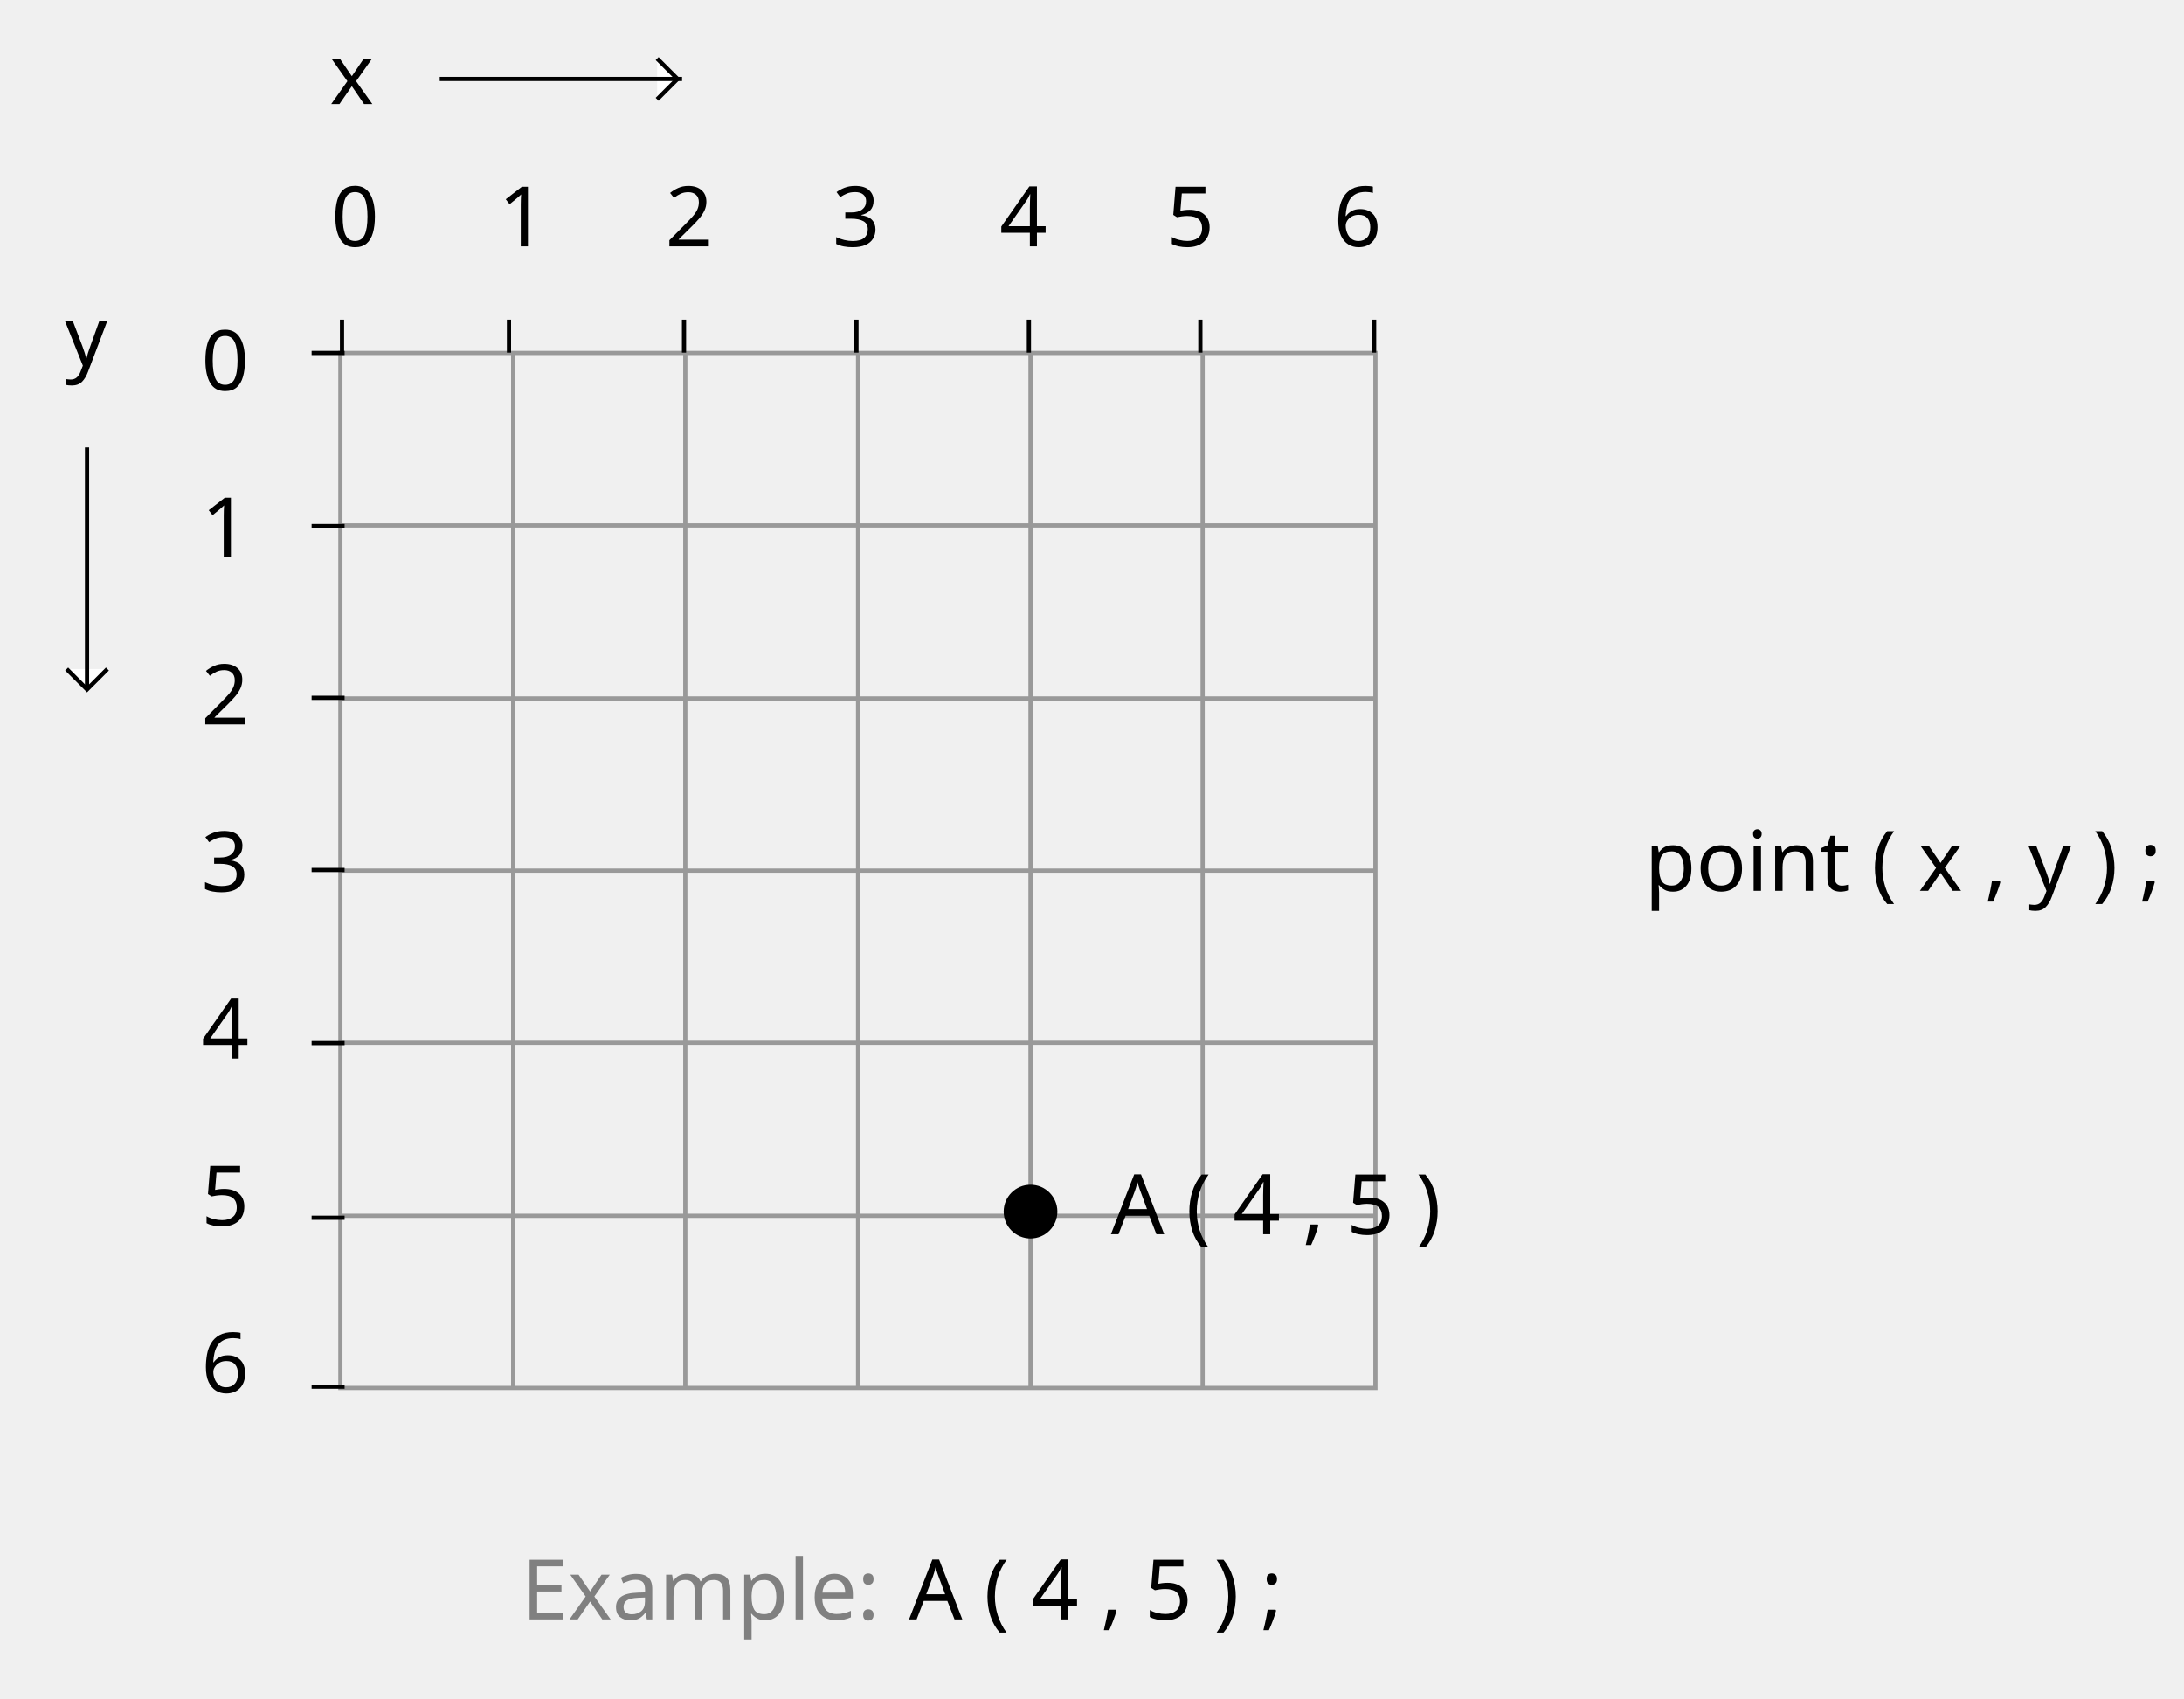
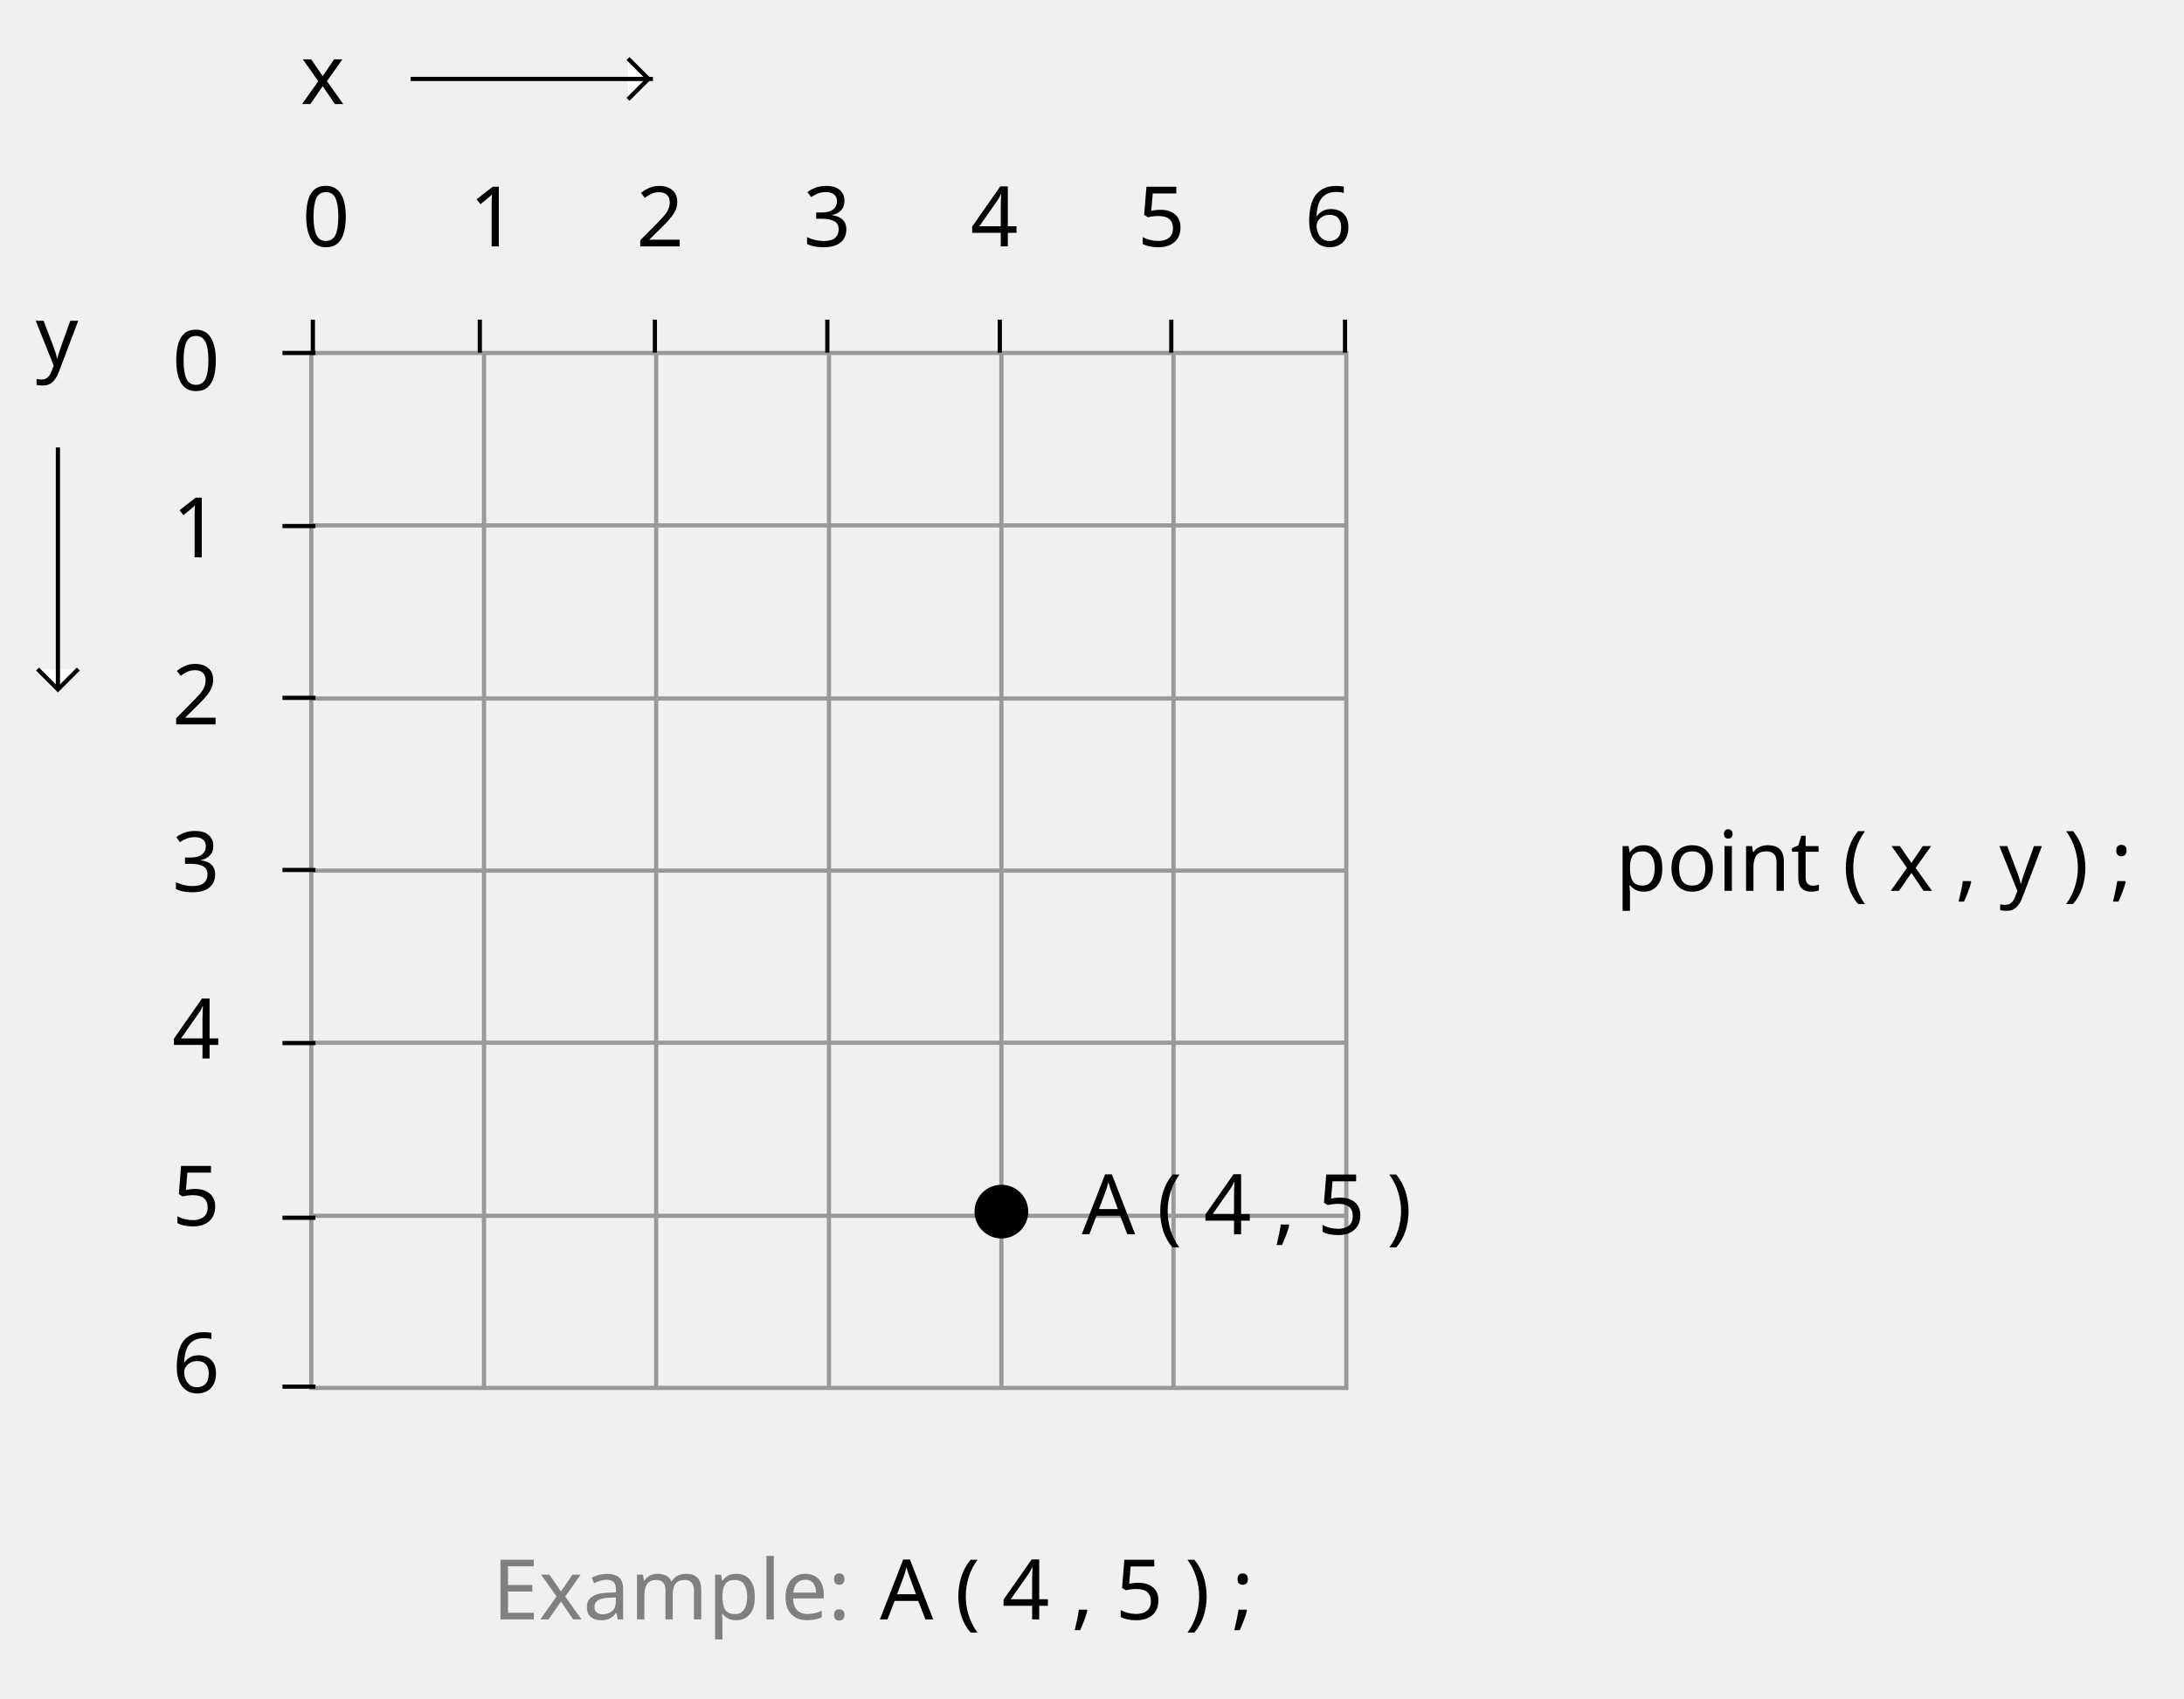
<svg xmlns="http://www.w3.org/2000/svg" version="1.1" id="Layer_1" x="0px" y="0px" viewBox="-50 156 675 525" enable-background="new -50 156 675 525" xml:space="preserve">
  <g>
-     <rect x="55.2" y="265.1" fill="none" stroke="#999999" stroke-width="1.3" width="319.9" height="319.9" />
-     <line fill="none" stroke="#999999" stroke-width="1.3" x1="55.2" y1="531.8" x2="375.1" y2="531.8" />
-     <line fill="none" stroke="#999999" stroke-width="1.3" x1="55.2" y1="478.3" x2="375.1" y2="478.3" />
-     <line fill="none" stroke="#999999" stroke-width="1.3" x1="55.2" y1="425.1" x2="375.1" y2="425.1" />
-     <line fill="none" stroke="#999999" stroke-width="1.3" x1="55.2" y1="371.9" x2="375.1" y2="371.9" />
-     <line fill="none" stroke="#999999" stroke-width="1.3" x1="55.2" y1="318.4" x2="375.1" y2="318.4" />
-     <line fill="none" stroke="#999999" stroke-width="1.3" x1="321.7" y1="265.1" x2="321.7" y2="585" />
-     <line fill="none" stroke="#999999" stroke-width="1.3" x1="268.5" y1="265.1" x2="268.5" y2="585" />
-     <line fill="none" stroke="#999999" stroke-width="1.3" x1="215.2" y1="265.1" x2="215.2" y2="585" />
-     <line fill="none" stroke="#999999" stroke-width="1.3" x1="161.8" y1="265.1" x2="161.8" y2="585" />
-     <line fill="none" stroke="#999999" stroke-width="1.3" x1="108.6" y1="265.1" x2="108.6" y2="585" />
+     <rect x="46.2" y="265.1" fill="none" stroke="#999999" stroke-width="1.3" width="319.9" height="319.9" />
+     <line fill="none" stroke="#999999" stroke-width="1.3" x1="46.2" y1="531.8" x2="366.1" y2="531.8" />
+     <line fill="none" stroke="#999999" stroke-width="1.3" x1="46.2" y1="478.3" x2="366.1" y2="478.3" />
+     <line fill="none" stroke="#999999" stroke-width="1.3" x1="46.2" y1="425.1" x2="366.1" y2="425.1" />
+     <line fill="none" stroke="#999999" stroke-width="1.3" x1="46.2" y1="371.9" x2="366.1" y2="371.9" />
+     <line fill="none" stroke="#999999" stroke-width="1.3" x1="46.2" y1="318.4" x2="366.1" y2="318.4" />
+     <line fill="none" stroke="#999999" stroke-width="1.3" x1="312.7" y1="265.1" x2="312.7" y2="585" />
+     <line fill="none" stroke="#999999" stroke-width="1.3" x1="259.5" y1="265.1" x2="259.5" y2="585" />
+     <line fill="none" stroke="#999999" stroke-width="1.3" x1="206.2" y1="265.1" x2="206.2" y2="585" />
+     <line fill="none" stroke="#999999" stroke-width="1.3" x1="152.8" y1="265.1" x2="152.8" y2="585" />
+     <line fill="none" stroke="#999999" stroke-width="1.3" x1="99.6" y1="265.1" x2="99.6" y2="585" />
  </g>
-   <text transform="matrix(1 0 0 1 51.8931 188.1675)" font-family="'TheSerif-HP5Plain'" font-size="25.819">x</text>
-   <text transform="matrix(1 0 0 1 -29.9878 268.9702)" font-family="'TheSerif-HP5Plain'" font-size="25.819">y</text>
-   <text transform="matrix(1 0 0 1 52.3706 232.1548)" font-family="'TheSerif-HP5Plain'" font-size="25.819">0</text>
-   <text transform="matrix(1 0 0 1 66.5708 232.1548)" font-family="'TheSerif-HP5Plain'" font-size="25.819" letter-spacing="31"> </text>
-   <text transform="matrix(1 0 0 1 104.0083 232.1548)" font-family="'TheSerif-HP5Plain'" font-size="25.819">1</text>
-   <text transform="matrix(1 0 0 1 118.2085 232.1548)" font-family="'TheSerif-HP5Plain'" font-size="25.819" letter-spacing="31"> </text>
-   <text transform="matrix(1 0 0 1 155.646 232.1548)" font-family="'TheSerif-HP5Plain'" font-size="25.819">2</text>
-   <text transform="matrix(1 0 0 1 169.8462 232.1548)" font-family="'TheSerif-HP5Plain'" font-size="25.819" letter-spacing="31"> </text>
-   <text transform="matrix(1 0 0 1 207.2837 232.1548)" font-family="'TheSerif-HP5Plain'" font-size="25.819">3</text>
-   <text transform="matrix(1 0 0 1 221.4829 232.1548)" font-family="'TheSerif-HP5Plain'" font-size="25.819" letter-spacing="31"> </text>
-   <text transform="matrix(1 0 0 1 258.9204 232.1548)" font-family="'TheSerif-HP5Plain'" font-size="25.819">4</text>
-   <text transform="matrix(1 0 0 1 273.1206 232.1548)" font-family="'TheSerif-HP5Plain'" font-size="25.819" letter-spacing="31"> </text>
-   <text transform="matrix(1 0 0 1 310.5581 232.1548)" font-family="'TheSerif-HP5Plain'" font-size="25.819">5</text>
-   <text transform="matrix(1 0 0 1 324.7588 232.1548)" font-family="'TheSerif-HP5Plain'" font-size="25.819" letter-spacing="31"> </text>
-   <text transform="matrix(1 0 0 1 362.1963 232.1548)" font-family="'TheSerif-HP5Plain'" font-size="25.819">6</text>
-   <circle cx="268.5" cy="530.5" r="8.3" />
-   <text transform="matrix(1 0 0 1 12.2085 276.6196)" font-family="'TheSerif-HP5Plain'" font-size="25.819">0</text>
-   <text transform="matrix(1 0 0 1 12.2085 328.2573)" font-family="'TheSerif-HP5Plain'" font-size="25.819">1</text>
-   <text transform="matrix(1 0 0 1 12.2085 379.895)" font-family="'TheSerif-HP5Plain'" font-size="25.819">2</text>
-   <text transform="matrix(1 0 0 1 12.2085 431.5332)" font-family="'TheSerif-HP5Plain'" font-size="25.819">3</text>
-   <text transform="matrix(1 0 0 1 12.2085 483.1699)" font-family="'TheSerif-HP5Plain'" font-size="25.819">4</text>
-   <text transform="matrix(1 0 0 1 12.2085 534.8086)" font-family="'TheSerif-HP5Plain'" font-size="25.819">5</text>
-   <text transform="matrix(1 0 0 1 12.2085 586.4453)" font-family="'TheSerif-HP5Plain'" font-size="25.819">6</text>
-   <line fill="none" stroke="#000000" stroke-width="1.3" x1="56.5" y1="265.1" x2="46.3" y2="265.1" />
-   <line fill="none" stroke="#000000" stroke-width="1.3" x1="56.5" y1="318.6" x2="46.3" y2="318.6" />
-   <line fill="none" stroke="#000000" stroke-width="1.3" x1="56.5" y1="371.7" x2="46.3" y2="371.7" />
-   <line fill="none" stroke="#000000" stroke-width="1.3" x1="56.5" y1="424.9" x2="46.3" y2="424.9" />
-   <line fill="none" stroke="#000000" stroke-width="1.3" x1="56.5" y1="478.4" x2="46.3" y2="478.4" />
-   <line fill="none" stroke="#000000" stroke-width="1.3" x1="56.5" y1="532.4" x2="46.3" y2="532.4" />
-   <line fill="none" stroke="#000000" stroke-width="1.3" x1="56.5" y1="584.6" x2="46.3" y2="584.6" />
-   <line fill="none" stroke="#000000" stroke-width="1.3" x1="374.7" y1="265" x2="374.7" y2="254.8" />
-   <line fill="none" stroke="#000000" stroke-width="1.3" x1="321" y1="265" x2="321" y2="254.8" />
-   <line fill="none" stroke="#000000" stroke-width="1.3" x1="268" y1="265" x2="268" y2="254.8" />
-   <line fill="none" stroke="#000000" stroke-width="1.3" x1="214.7" y1="265" x2="214.7" y2="254.8" />
-   <line fill="none" stroke="#000000" stroke-width="1.3" x1="161.4" y1="265" x2="161.4" y2="254.8" />
-   <line fill="none" stroke="#000000" stroke-width="1.3" x1="107.3" y1="265" x2="107.3" y2="254.8" />
-   <line fill="none" stroke="#000000" stroke-width="1.3" x1="55.7" y1="265" x2="55.7" y2="254.8" />
-   <polyline fill="#FFFFFF" stroke="#000000" stroke-width="1.3" points="-16.8,362.8 -23.1,369.1 -29.4,362.8 " />
-   <line fill="none" stroke="#000000" stroke-width="1.3" x1="-23.1" y1="369.1" x2="-23.1" y2="294.3" />
-   <polyline fill="#FFFFFF" stroke="#000000" stroke-width="1.3" points="153.1,174.1 159.4,180.4 153.1,186.7 " />
-   <line fill="none" stroke="#000000" stroke-width="1.3" x1="160.8" y1="180.4" x2="85.9" y2="180.4" />
-   <text transform="matrix(1 0 0 1 458.2998 431.3457)" font-family="'TheSerif-HP5Plain'" font-size="25.819">point ( x , y ) ;</text>
-   <text transform="matrix(1 0 0 1 111.1802 656.541)" fill="#808080" font-family="'TheSerif-HP5Plain'" font-size="25.819">Example:  </text>
-   <text transform="matrix(1 0 0 1 230.9507 656.541)" font-family="'TheSerif-HP5Plain'" font-size="25.819">A ( 4 , 5 ) ;</text>
-   <text transform="matrix(1 0 0 1 293.3462 537.4883)" font-family="'TheSerif-HP5Plain'" font-size="25.819">A ( 4 , 5 )</text>
+   <text transform="matrix(1 0 0 1 42.8931 188.1675)" font-family="'TheSerif-HP5Plain'" font-size="25.819">x</text>
+   <text transform="matrix(1 0 0 1 -38.9878 268.9702)" font-family="'TheSerif-HP5Plain'" font-size="25.819">y</text>
+   <text transform="matrix(1 0 0 1 43.3706 232.1548)" font-family="'TheSerif-HP5Plain'" font-size="25.819">0</text>
+   <text transform="matrix(1 0 0 1 57.5708 232.1548)" font-family="'TheSerif-HP5Plain'" font-size="25.819" letter-spacing="31"> </text>
+   <text transform="matrix(1 0 0 1 95.0083 232.1548)" font-family="'TheSerif-HP5Plain'" font-size="25.819">1</text>
+   <text transform="matrix(1 0 0 1 109.2085 232.1548)" font-family="'TheSerif-HP5Plain'" font-size="25.819" letter-spacing="31"> </text>
+   <text transform="matrix(1 0 0 1 146.646 232.1548)" font-family="'TheSerif-HP5Plain'" font-size="25.819">2</text>
+   <text transform="matrix(1 0 0 1 160.8462 232.1548)" font-family="'TheSerif-HP5Plain'" font-size="25.819" letter-spacing="31"> </text>
+   <text transform="matrix(1 0 0 1 198.2837 232.1548)" font-family="'TheSerif-HP5Plain'" font-size="25.819">3</text>
+   <text transform="matrix(1 0 0 1 212.4829 232.1548)" font-family="'TheSerif-HP5Plain'" font-size="25.819" letter-spacing="31"> </text>
+   <text transform="matrix(1 0 0 1 249.9204 232.1548)" font-family="'TheSerif-HP5Plain'" font-size="25.819">4</text>
+   <text transform="matrix(1 0 0 1 264.1206 232.1548)" font-family="'TheSerif-HP5Plain'" font-size="25.819" letter-spacing="31"> </text>
+   <text transform="matrix(1 0 0 1 301.5581 232.1548)" font-family="'TheSerif-HP5Plain'" font-size="25.819">5</text>
+   <text transform="matrix(1 0 0 1 315.7588 232.1548)" font-family="'TheSerif-HP5Plain'" font-size="25.819" letter-spacing="31"> </text>
+   <text transform="matrix(1 0 0 1 353.1963 232.1548)" font-family="'TheSerif-HP5Plain'" font-size="25.819">6</text>
+   <circle cx="259.5" cy="530.5" r="8.3" />
+   <text transform="matrix(1 0 0 1 3.2085 276.6196)" font-family="'TheSerif-HP5Plain'" font-size="25.819">0</text>
+   <text transform="matrix(1 0 0 1 3.2085 328.2573)" font-family="'TheSerif-HP5Plain'" font-size="25.819">1</text>
+   <text transform="matrix(1 0 0 1 3.2085 379.895)" font-family="'TheSerif-HP5Plain'" font-size="25.819">2</text>
+   <text transform="matrix(1 0 0 1 3.2085 431.5332)" font-family="'TheSerif-HP5Plain'" font-size="25.819">3</text>
+   <text transform="matrix(1 0 0 1 3.2085 483.1699)" font-family="'TheSerif-HP5Plain'" font-size="25.819">4</text>
+   <text transform="matrix(1 0 0 1 3.2085 534.8086)" font-family="'TheSerif-HP5Plain'" font-size="25.819">5</text>
+   <text transform="matrix(1 0 0 1 3.2085 586.4453)" font-family="'TheSerif-HP5Plain'" font-size="25.819">6</text>
+   <line fill="none" stroke="#000000" stroke-width="1.3" x1="47.5" y1="265.1" x2="37.3" y2="265.1" />
+   <line fill="none" stroke="#000000" stroke-width="1.3" x1="47.5" y1="318.6" x2="37.3" y2="318.6" />
+   <line fill="none" stroke="#000000" stroke-width="1.3" x1="47.5" y1="371.7" x2="37.3" y2="371.7" />
+   <line fill="none" stroke="#000000" stroke-width="1.3" x1="47.5" y1="424.9" x2="37.3" y2="424.9" />
+   <line fill="none" stroke="#000000" stroke-width="1.3" x1="47.5" y1="478.4" x2="37.3" y2="478.4" />
+   <line fill="none" stroke="#000000" stroke-width="1.3" x1="47.5" y1="532.4" x2="37.3" y2="532.4" />
+   <line fill="none" stroke="#000000" stroke-width="1.3" x1="47.5" y1="584.6" x2="37.3" y2="584.6" />
+   <line fill="none" stroke="#000000" stroke-width="1.3" x1="365.7" y1="265" x2="365.7" y2="254.8" />
+   <line fill="none" stroke="#000000" stroke-width="1.3" x1="312" y1="265" x2="312" y2="254.8" />
+   <line fill="none" stroke="#000000" stroke-width="1.3" x1="259" y1="265" x2="259" y2="254.8" />
+   <line fill="none" stroke="#000000" stroke-width="1.3" x1="205.7" y1="265" x2="205.7" y2="254.8" />
+   <line fill="none" stroke="#000000" stroke-width="1.3" x1="152.4" y1="265" x2="152.4" y2="254.8" />
+   <line fill="none" stroke="#000000" stroke-width="1.3" x1="98.3" y1="265" x2="98.3" y2="254.8" />
+   <line fill="none" stroke="#000000" stroke-width="1.3" x1="46.7" y1="265" x2="46.7" y2="254.8" />
+   <polyline fill="#FFFFFF" stroke="#000000" stroke-width="1.3" points="-25.8,362.8 -32.1,369.1 -38.4,362.8 " />
+   <line fill="none" stroke="#000000" stroke-width="1.3" x1="-32.1" y1="369.1" x2="-32.1" y2="294.3" />
+   <polyline fill="#FFFFFF" stroke="#000000" stroke-width="1.3" points="144.1,174.1 150.4,180.4 144.1,186.7 " />
+   <line fill="none" stroke="#000000" stroke-width="1.3" x1="151.8" y1="180.4" x2="76.9" y2="180.4" />
+   <text transform="matrix(1 0 0 1 449.2998 431.3457)" font-family="'TheSerif-HP5Plain'" font-size="25.819">point ( x , y ) ;</text>
+   <text transform="matrix(1 0 0 1 102.1802 656.541)" fill="#808080" font-family="'TheSerif-HP5Plain'" font-size="25.819">Example:  </text>
+   <text transform="matrix(1 0 0 1 221.9507 656.541)" font-family="'TheSerif-HP5Plain'" font-size="25.819">A ( 4 , 5 ) ;</text>
+   <text transform="matrix(1 0 0 1 284.3462 537.4883)" font-family="'TheSerif-HP5Plain'" font-size="25.819">A ( 4 , 5 )</text>
</svg>
